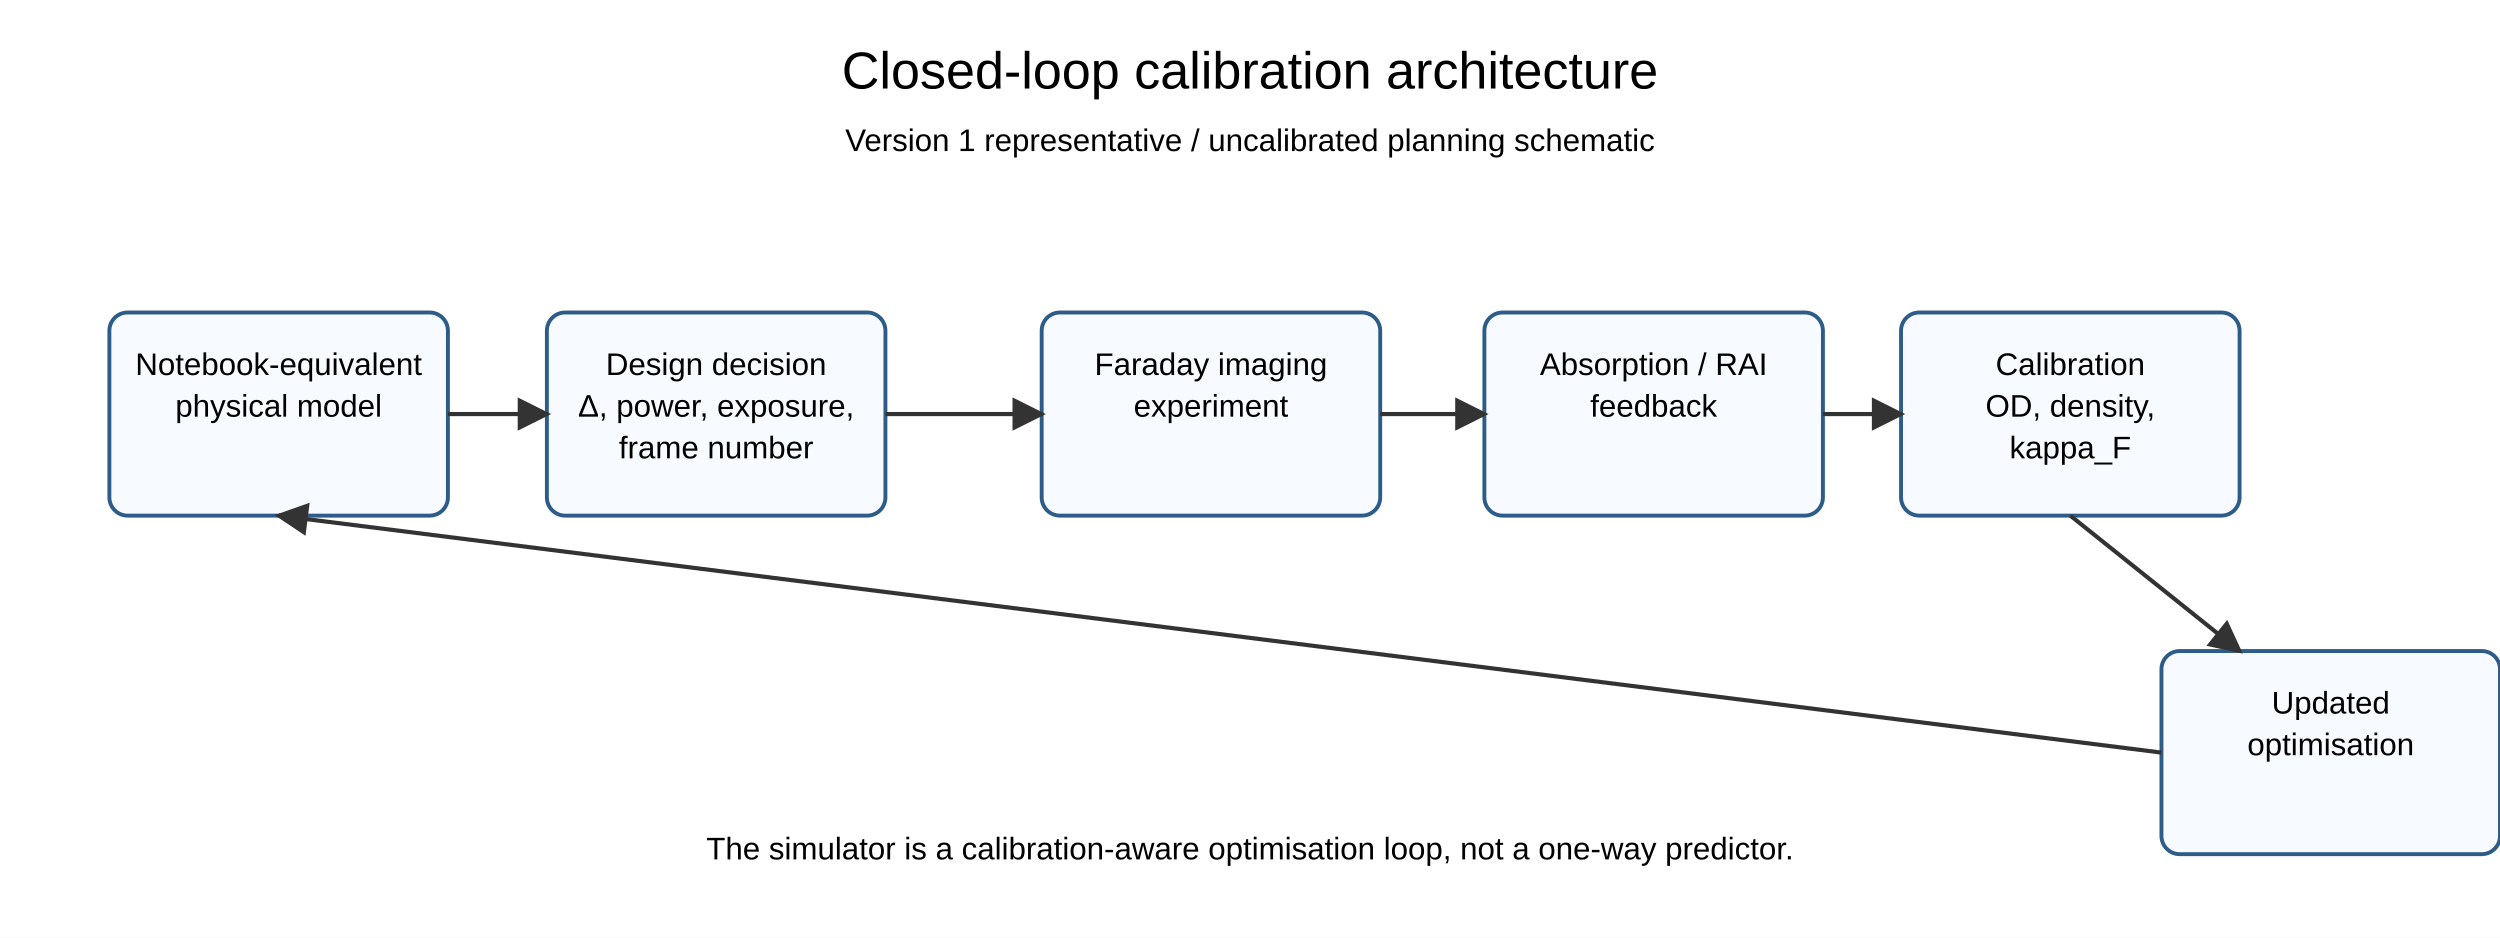
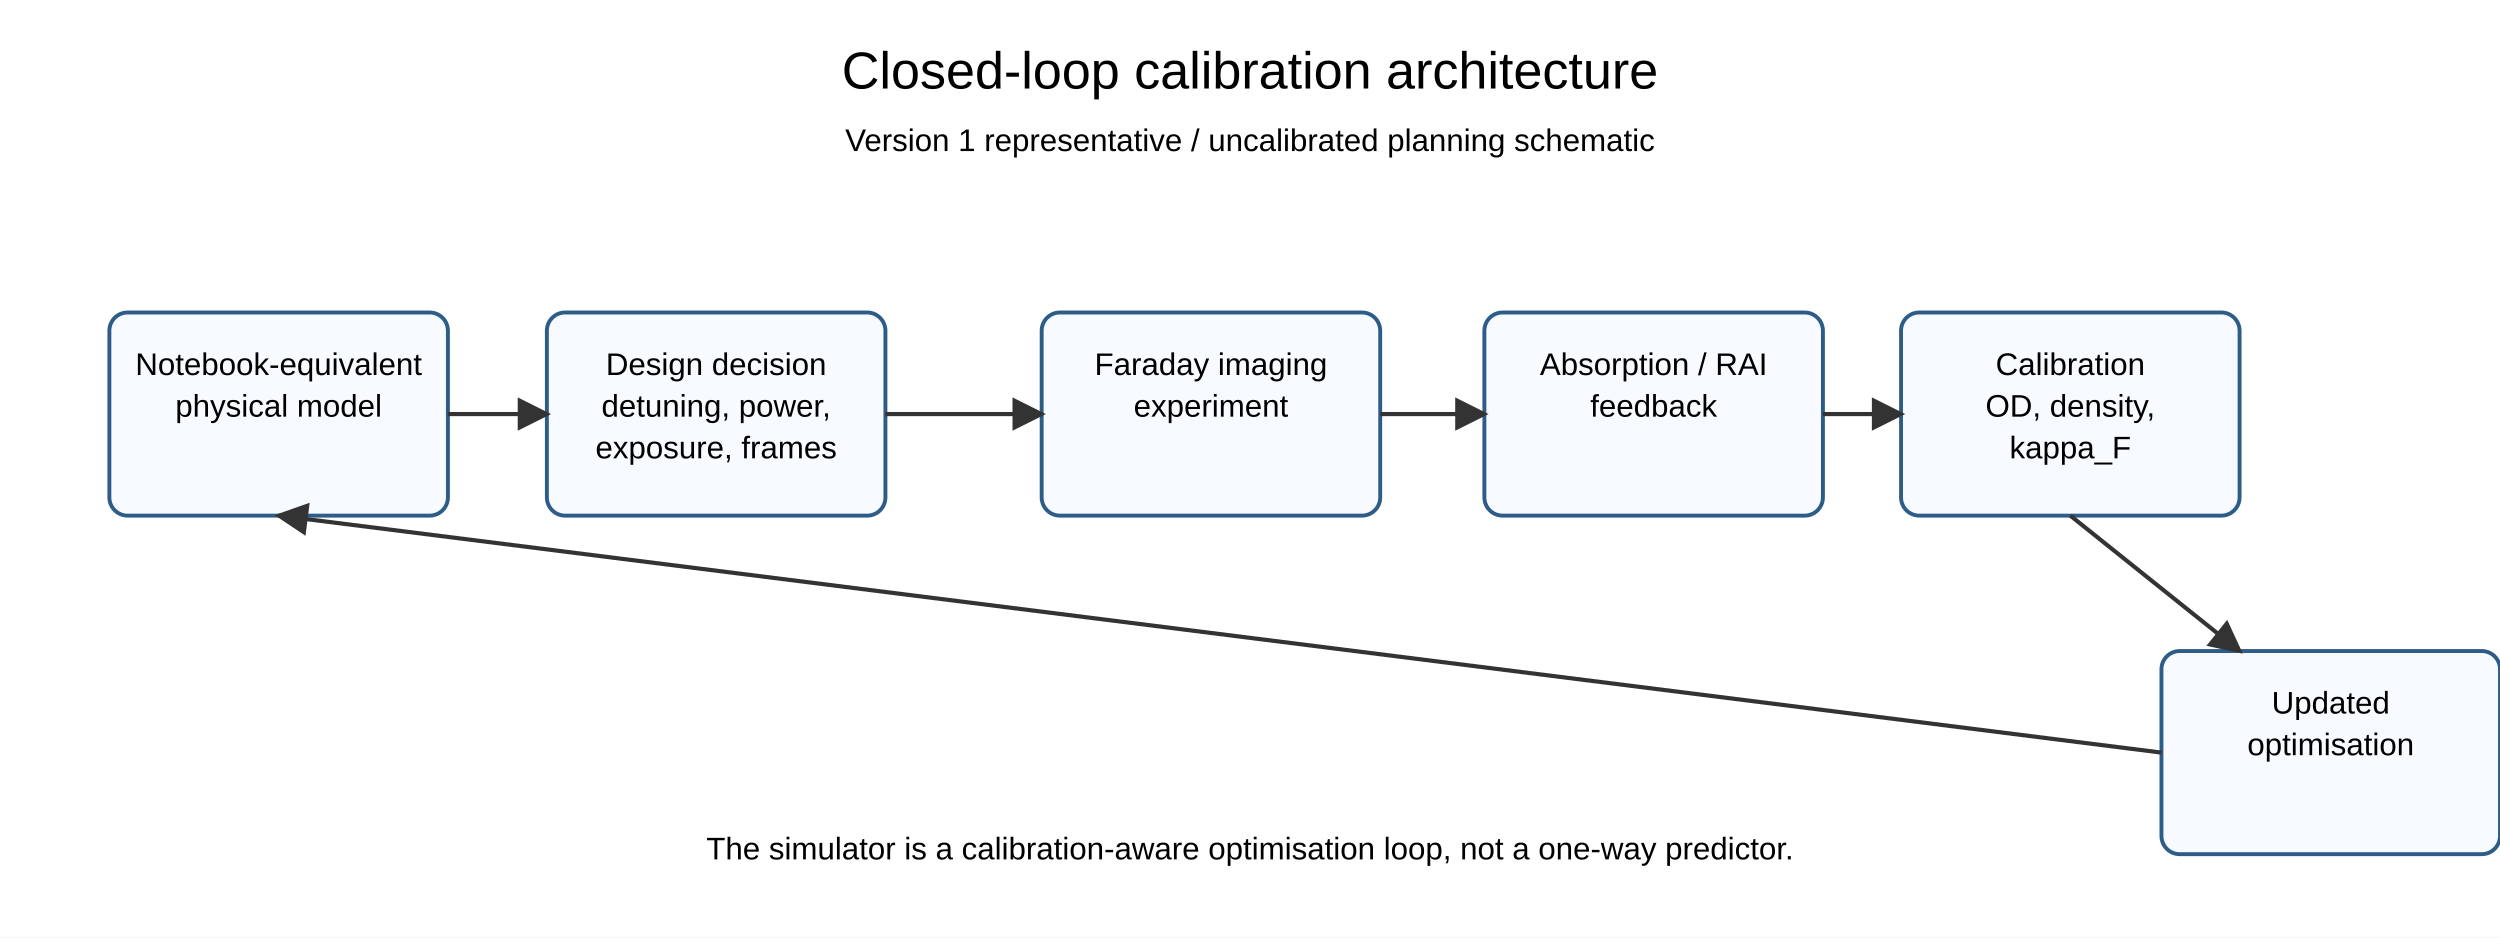
<svg xmlns="http://www.w3.org/2000/svg" width="960" height="360" viewBox="0 0 960 360">
  <rect width="100%" height="100%" fill="white" />
  <defs>
    <marker id="arrow" markerWidth="8" markerHeight="8" refX="7" refY="4" orient="auto">
      <path d="M0,0 L8,4 L0,8 Z" fill="#333" />
    </marker>
  </defs>
  <text x="480" y="34" text-anchor="middle" font-family="Arial" font-size="20">Closed-loop calibration architecture</text>
  <text x="480" y="58" text-anchor="middle" font-family="Arial" font-size="12">Version 1 representative / uncalibrated planning schematic</text>
  <rect x="42" y="120" width="130" height="78" rx="7" fill="#f7fbff" stroke="#2d5c88" stroke-width="1.5" />
  <text x="107" y="144" text-anchor="middle" font-family="Arial" font-size="12">Notebook-equivalent</text>
  <text x="107" y="160" text-anchor="middle" font-family="Arial" font-size="12">physical model</text>
  <rect x="210" y="120" width="130" height="78" rx="7" fill="#f7fbff" stroke="#2d5c88" stroke-width="1.5" />
  <text x="275" y="144" text-anchor="middle" font-family="Arial" font-size="12">Design decision</text>
-   <text x="275" y="160" text-anchor="middle" font-family="Arial" font-size="12">Δ, power, exposure,</text>
-   <text x="275" y="176" text-anchor="middle" font-family="Arial" font-size="12">frame number</text>
+   <text x="275" y="160" text-anchor="middle" font-family="Arial" font-size="12">detuning, power,</text>
+   <text x="275" y="176" text-anchor="middle" font-family="Arial" font-size="12">exposure, frames</text>
  <rect x="400" y="120" width="130" height="78" rx="7" fill="#f7fbff" stroke="#2d5c88" stroke-width="1.5" />
  <text x="465" y="144" text-anchor="middle" font-family="Arial" font-size="12">Faraday imaging</text>
  <text x="465" y="160" text-anchor="middle" font-family="Arial" font-size="12">experiment</text>
  <rect x="570" y="120" width="130" height="78" rx="7" fill="#f7fbff" stroke="#2d5c88" stroke-width="1.5" />
  <text x="635" y="144" text-anchor="middle" font-family="Arial" font-size="12">Absorption / RAI</text>
  <text x="635" y="160" text-anchor="middle" font-family="Arial" font-size="12">feedback</text>
  <rect x="730" y="120" width="130" height="78" rx="7" fill="#f7fbff" stroke="#2d5c88" stroke-width="1.5" />
  <text x="795" y="144" text-anchor="middle" font-family="Arial" font-size="12">Calibration</text>
  <text x="795" y="160" text-anchor="middle" font-family="Arial" font-size="12">OD, density,</text>
  <text x="795" y="176" text-anchor="middle" font-family="Arial" font-size="12">kappa_F</text>
  <rect x="830" y="250" width="130" height="78" rx="7" fill="#f7fbff" stroke="#2d5c88" stroke-width="1.5" />
  <text x="895" y="274" text-anchor="middle" font-family="Arial" font-size="12">Updated</text>
  <text x="895" y="290" text-anchor="middle" font-family="Arial" font-size="12">optimisation</text>
  <line x1="172" y1="159" x2="210" y2="159" stroke="#333" stroke-width="1.6" marker-end="url(#arrow)" />
  <line x1="340" y1="159" x2="400" y2="159" stroke="#333" stroke-width="1.6" marker-end="url(#arrow)" />
  <line x1="530" y1="159" x2="570" y2="159" stroke="#333" stroke-width="1.6" marker-end="url(#arrow)" />
  <line x1="700" y1="159" x2="730" y2="159" stroke="#333" stroke-width="1.6" marker-end="url(#arrow)" />
  <line x1="795" y1="198" x2="860" y2="250" stroke="#333" stroke-width="1.6" marker-end="url(#arrow)" />
  <line x1="830" y1="289" x2="107" y2="198" stroke="#333" stroke-width="1.6" marker-end="url(#arrow)" />
  <text x="480" y="330" text-anchor="middle" font-family="Arial" font-size="12">The simulator is a calibration-aware optimisation loop, not a one-way predictor.</text>
</svg>
